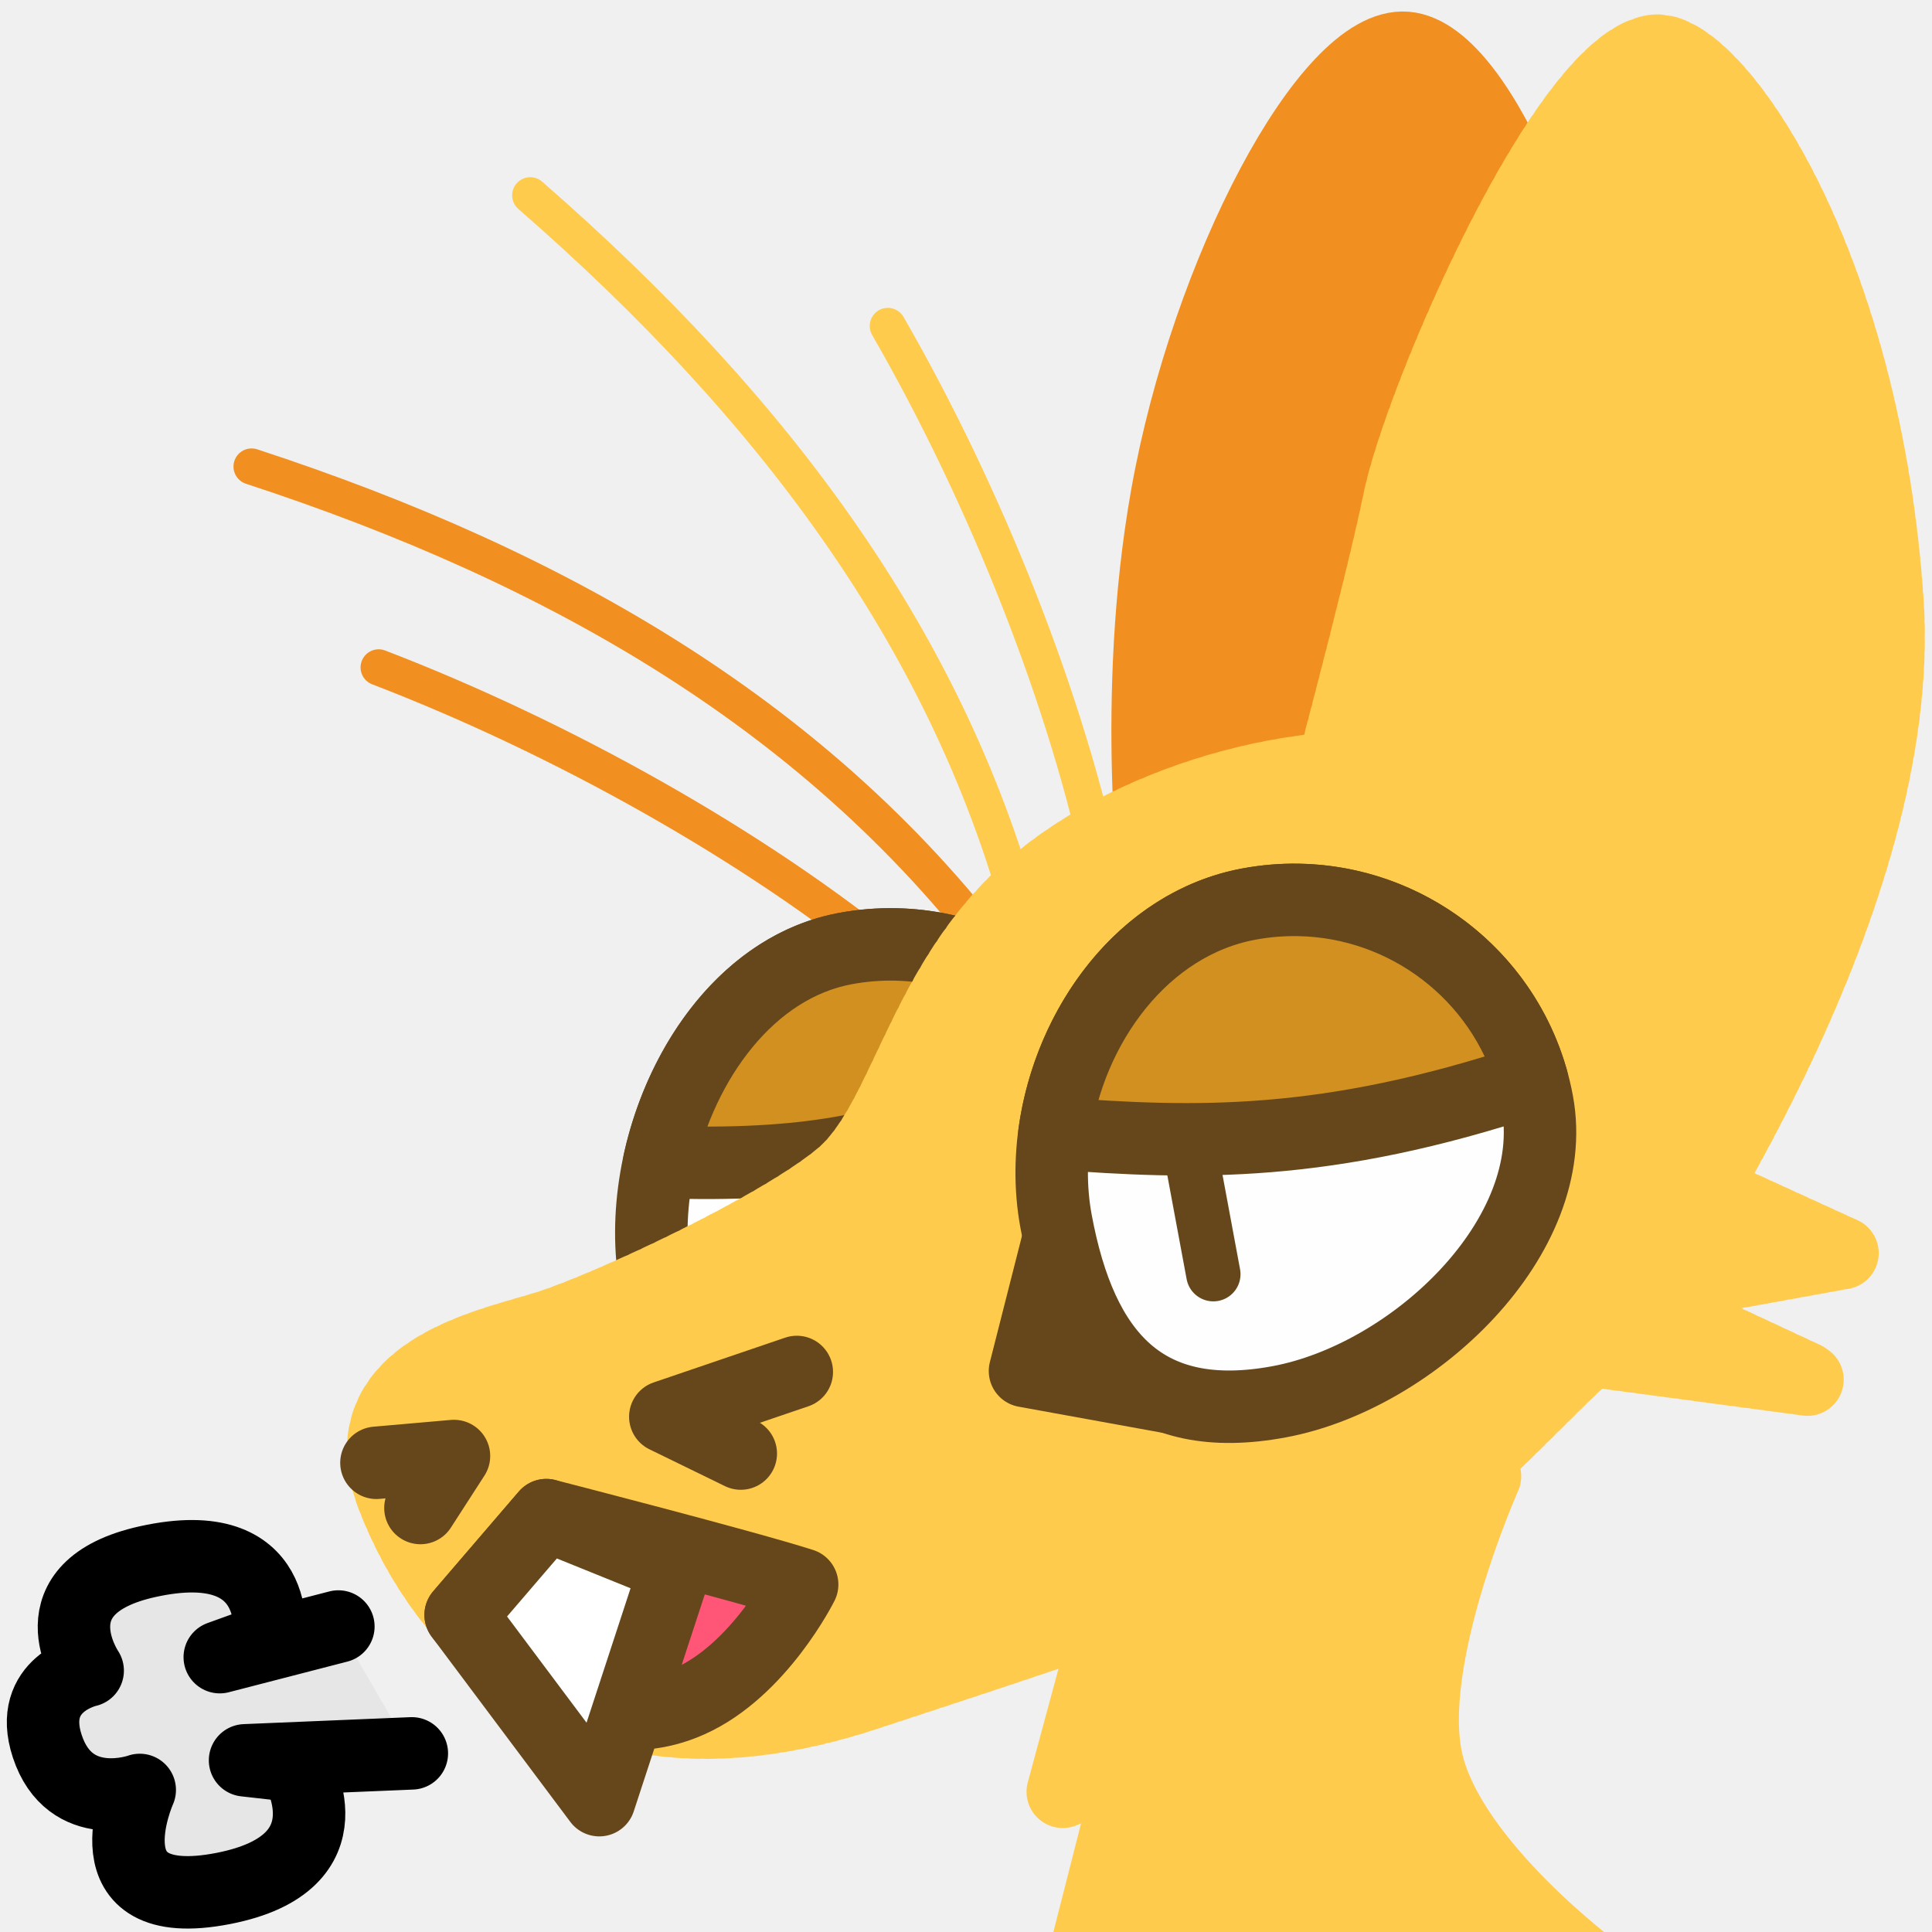
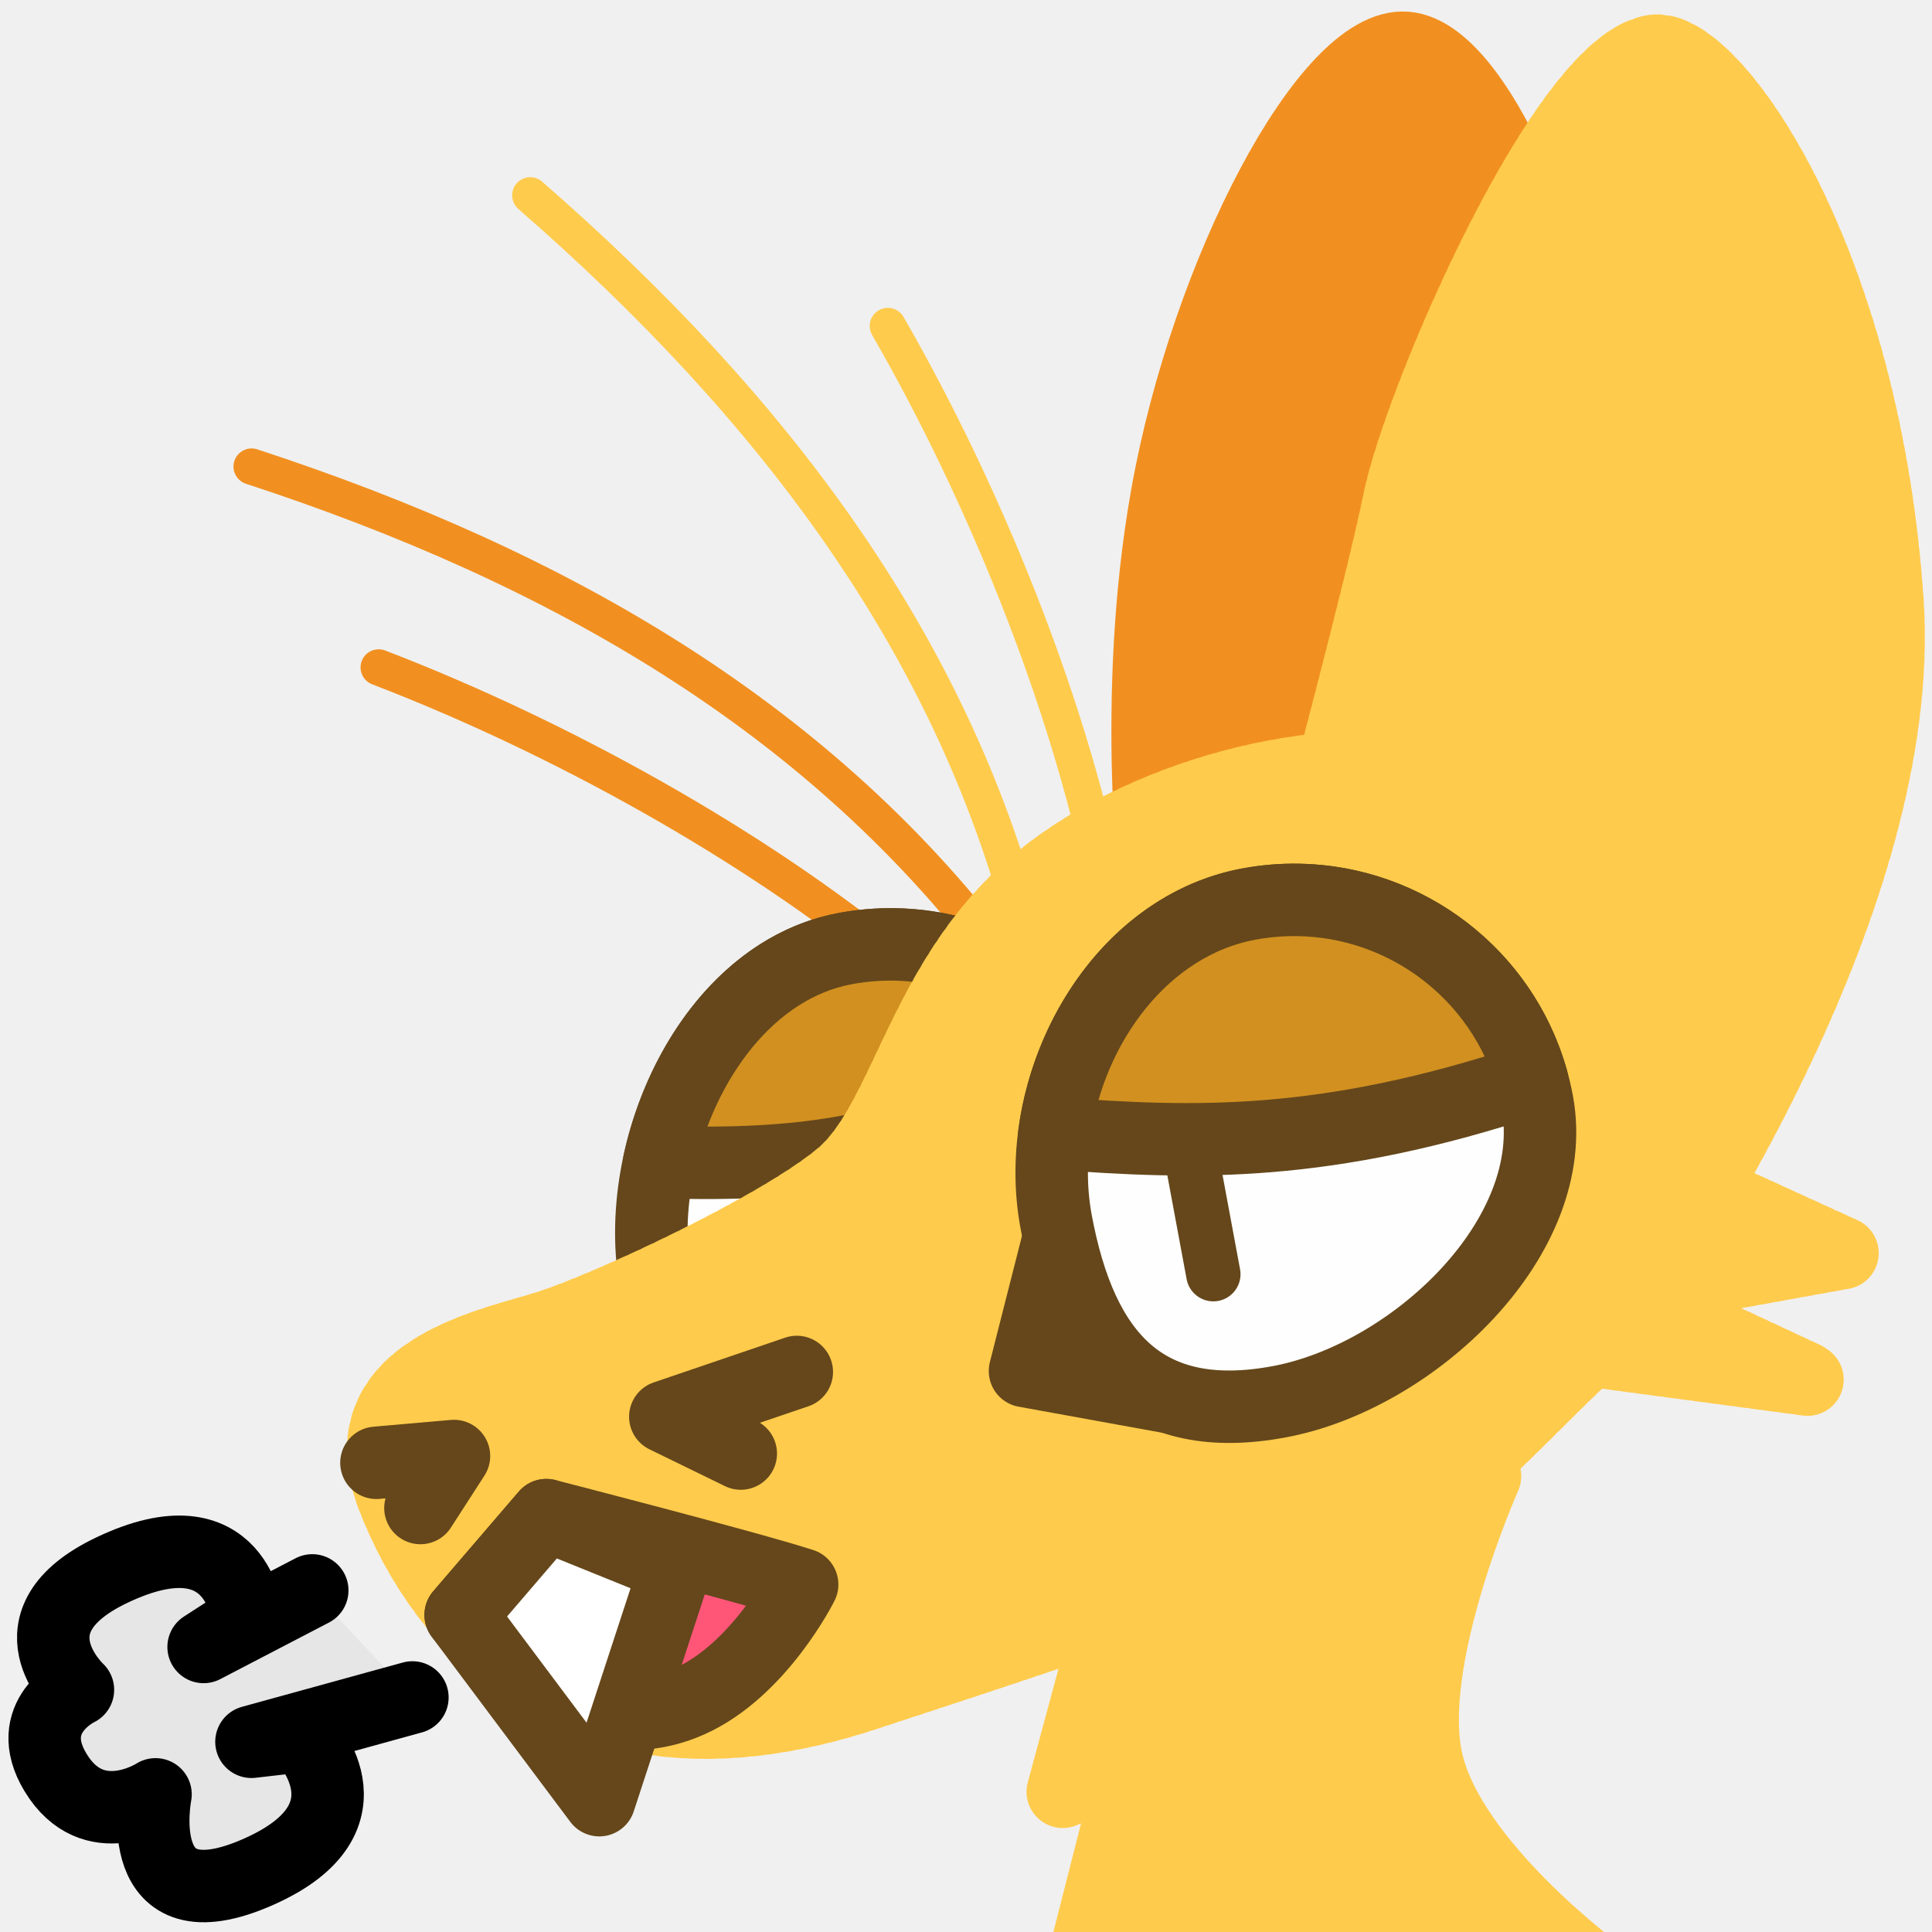
<svg xmlns="http://www.w3.org/2000/svg" version="1.1" id="svg824" width="1706.667" height="1706.667" viewBox="0 0 1706.667 1706.667">
  <defs id="defs828" />
  <g id="layer1" style="display:inline" transform="translate(78.05923)">
    <path style="display:none;fill:#123456;stroke:#123456;stroke-width:64;stroke-linecap:round;stroke-linejoin:round;-inkscape-stroke:none;paint-order:fill markers stroke;stop-color:#000000" d="m 1298.031,865.098 c 70.798,131.454 185.382,239.025 198.706,401.828 -29.438,-19.135 -55.932,-14.719 -79.483,13.247 91.022,54.7 58.514,175.917 81.69,267.15 l -99.353,6.624 c 66.759,58.919 81.773,128.186 90.522,198.706 l -494.507,2.208 c -24.38,-41.481 23.115,-208.563 66.236,-227.044 0,0 3.379,-20.015 -75.353,-9.455 C 1015.23,1271.09 1172.184,1096.186 1298.031,865.098 Z" id="path3091" />
    <path style="opacity:1;fill:#ffcb4c;fill-opacity:1;stroke:#ffcb4c;stroke-width:64;stroke-linecap:round;stroke-linejoin:round;stroke-miterlimit:4;stroke-dasharray:none;stroke-dashoffset:0;stroke-opacity:1;paint-order:fill markers stroke;stop-color:#000000" d="m 925.525,1343.304 -64.785,239.508 62.822,-25.521 -51.043,200.244 459.384,-15.705 c 0,0 -127.607,-94.233 -149.202,-184.539 -21.595,-90.306 51.043,-253.25 51.043,-253.25 z" id="path3340" />
    <g id="g12988" transform="rotate(-10.52984,655.8234,405.8105)">
      <path style="display:inline;fill:none;fill-opacity:1;stroke:#f19020;stroke-width:32;stroke-linecap:round;stroke-linejoin:round;stroke-miterlimit:4;stroke-dasharray:none;stroke-dashoffset:0;stroke-opacity:1;paint-order:fill markers stroke;stop-color:#000000" d="M 229.596,513.487 C 376.553,603.655 527.769,729.23 631.253,852.253" id="path6280-0-6" />
      <path style="display:inline;fill:none;fill-opacity:1;stroke:#f19020;stroke-width:32;stroke-linecap:round;stroke-linejoin:round;stroke-miterlimit:4;stroke-dasharray:none;stroke-dashoffset:0;stroke-opacity:1;paint-order:fill markers stroke;stop-color:#000000" d="M 151.656,318.523 C 401.713,455.142 607.352,628.983 726.855,875.005" id="path6280-3" />
      <g id="g12997" transform="translate(15.34894,2.853026)">
        <path id="path1915-9" style="display:inline;fill:#fefefe;stroke:#65471b;stroke-width:64;stroke-linecap:round;stroke-linejoin:round;paint-order:fill markers stroke;stop-color:#000000" d="m 792.618,1048.728 c 10e-6,120.717 -155.86,218.577 -276.577,218.577 -120.717,0 -160.577,-55.86 -160.577,-176.577 0,-120.717 97.86,-260.577 218.577,-260.577 120.717,0 218.577,97.86 218.577,218.577 z" />
        <path style="opacity:1;fill:#ffffff;fill-opacity:1;stroke:#65471b;stroke-width:48;stroke-linecap:round;stroke-linejoin:round;stroke-miterlimit:4;stroke-dasharray:none;stroke-dashoffset:0;stroke-opacity:1;paint-order:fill markers stroke;stop-color:#000000" d="M 498.974,962.622 V 1132.626" id="path2372" />
        <path id="path11566" style="display:inline;fill:#d19020;fill-opacity:1;stroke:#65471b;stroke-width:64;stroke-linecap:round;stroke-linejoin:round;paint-order:fill markers stroke;stop-color:#000000" d="m 707.08,873.564 c -14.521,-0.262 -29.286,0.926 -44.121,3.684 -84.476,15.702 -144.579,98.959 -164.275,188.441 266.685,9.95 275.823,-75.374 392.4,-84.85 C 852.942,916.366 783.358,874.942 707.08,873.564 Z" transform="rotate(10.52984,874.0471,371.2283)" />
      </g>
      <path style="display:inline;opacity:1;fill:#f19020;fill-opacity:1;stroke:#f19020;stroke-width:64;stroke-linecap:round;stroke-miterlimit:4;stroke-dasharray:none;stroke-dashoffset:0;stroke-opacity:1;paint-order:fill markers stroke;stop-color:#000000" d="m 868.048,839.538 c 0,0 9.434,-176.987 73.854,-347.987 70.868,-188.117 213.605,-368.153 279.834,-350.329 66.229,17.824 107.583,239.382 90.041,380.319 -17.543,140.937 -147.571,420.886 -147.571,420.886 z" id="path1640" />
      <path id="path1148" style="display:inline;opacity:1;fill:#ffcb4c;stroke:#ffcb4c;stroke-width:64;stroke-linecap:round;stroke-linejoin:round;stroke-miterlimit:4;stroke-dasharray:6.4, 6.4;stroke-dashoffset:0;stroke-opacity:1;paint-order:fill markers stroke;stop-color:#000000" d="m 1314.404,1156.412 c 0,0 -0.108,-10.821 -0.951,-28.418 -0.422,-8.799 -1.026,-19.291 -1.895,-30.973 -0.869,-11.681 -2,-24.552 -3.473,-38.105 -1.473,-13.553 -3.289,-27.788 -5.523,-42.201 -2.235,-14.413 -4.889,-29.005 -8.043,-43.268 -1.577,-7.131 -3.279,-14.182 -5.115,-21.086 -1.836,-6.904 -3.807,-13.662 -5.922,-20.213 -2.115,-6.551 -4.373,-12.892 -6.787,-18.963 -2.414,-6.071 -4.983,-11.87 -7.715,-17.334 -2.732,-5.464 -5.935,-10.786 -9.539,-15.961 -3.604,-5.175 -7.611,-10.205 -11.949,-15.084 -4.338,-4.879 -9.007,-9.609 -13.94,-14.186 -4.932,-4.576 -10.126,-8.999 -15.514,-13.266 -5.387,-4.266 -10.967,-8.375 -16.67,-12.324 -5.703,-3.949 -11.53,-7.738 -17.41,-11.363 -11.761,-7.251 -23.737,-13.847 -35.371,-19.76 -11.634,-5.913 -22.926,-11.142 -33.32,-15.66 -10.395,-4.519 -19.891,-8.326 -27.934,-11.395 -16.085,-6.137 -26.354,-9.318 -26.354,-9.318 -106.831,-15.988 -232.175,6.969 -312.625,60.014 -101.267,66.77 -136.887,176.629 -198.707,211.955 -61.82,35.325 -225.2,77.273 -280.396,83.897 -55.196,6.623 -183.25,6.625 -161.172,123.641 22.078,117.016 112.599,282.605 377.541,247.279 264.942,-35.326 313.515,-44.157 536.508,-88.314 22.897,-4.534 116.553,-74.9 149.533,-93.528 l 185.512,60.765 -127.272,-90.868 c 5.358,-4.84 10.6,-9.718 15.633,-14.637 l 160.81,0.747 -103.615,-72.79 c 3.481,-6.554 6.481,-13.021 8.627,-19.307 1.052,-3.082 2.033,-6.627 3.047,-9.977 z" />
      <path style="display:none;fill:#123456;stroke:#123456;stroke-width:64;stroke-linecap:round;stroke-linejoin:round;-inkscape-stroke:none;paint-order:fill markers stroke;stop-color:#000000" d="M 880.931,744.045 C 763.916,771.643 622.613,916.257 622.613,916.257 620.953,833.211 611.28,749.437 735.213,677.809 c -124.695,-7.457 -249.288,-15.117 -408.452,46.365 0,0 303.226,-263.622 490.142,-280.397 172.212,-15.455 264.942,37.533 264.942,37.533 -0.192,-45.683 -31.458,-88.259 -90.522,-128.055 0,0 295.852,97.145 333.385,194.291 37.533,97.145 28.702,167.796 28.702,167.796 l -243.752,34.923 c 0,0 -111.711,-33.819 -228.727,-6.221 z" id="path1637" />
      <path id="path13483" style="display:inline;opacity:1;fill:#ffcb4c;stroke:#ffcb4c;stroke-width:64;stroke-linecap:round;stroke-linejoin:round;stroke-miterlimit:4;stroke-dasharray:6.4, 6.4;stroke-dashoffset:0;stroke-opacity:1;paint-order:fill markers stroke;stop-color:#000000" d="m 1437.541,183.953 c -79.248,-6.1 -260.945,265.628 -294.829,349.324 -30.168,74.518 -119.317,261.104 -144.636,313.976 0,0 9.994,3.96 25.561,11.313 7.783,3.677 16.96,8.202 26.977,13.505 10.017,5.303 20.874,11.383 32.02,18.171 11.146,6.788 22.581,14.284 33.75,22.416 5.585,4.066 11.103,8.291 16.487,12.666 5.383,4.375 10.631,8.9 15.675,13.567 5.044,4.667 9.883,9.476 14.45,14.417 4.566,4.941 8.859,10.016 12.81,15.213 3.95,5.198 7.56,10.52 10.756,15.957 3.197,5.437 5.981,10.988 8.286,16.646 2.305,5.658 4.421,11.637 6.362,17.875 1.941,6.238 3.706,12.734 5.311,19.428 1.606,6.694 3.052,13.583 4.353,20.608 1.301,7.025 2.457,14.185 3.482,21.416 2.05,14.463 3.577,29.215 4.699,43.757 1.122,14.543 1.84,28.875 2.268,42.501 0.428,13.626 0.569,26.546 0.538,38.26 -0.031,11.714 -0.233,22.221 -0.488,31.027 -0.51,17.61 -1.233,28.407 -1.233,28.407 105.597,-109.752 304.505,-342.646 330.488,-564.652 35.575,-303.953 -61.698,-511.842 -113.089,-515.798 z" />
      <g id="g13003">
        <path style="opacity:1;fill:none;fill-opacity:1;stroke:#65471b;stroke-width:64;stroke-linecap:round;stroke-linejoin:round;stroke-miterlimit:4;stroke-dasharray:none;stroke-dashoffset:0;stroke-opacity:1;paint-order:fill markers stroke;stop-color:#000000" d="m 99.247,1203.922 68.443,6.623 -37.533,39.741" id="path2163" />
        <path style="opacity:1;fill:none;fill-opacity:1;stroke:#65471b;stroke-width:64;stroke-linecap:round;stroke-linejoin:round;stroke-miterlimit:4;stroke-dasharray:none;stroke-dashoffset:0;stroke-opacity:1;paint-order:fill markers stroke;stop-color:#000000" d="m 417.177,1254.703 -59.612,-44.157 121.432,-17.663" id="path2198" />
        <path style="opacity:1;fill:#ff5678;fill-opacity:1;stroke:#65471b;stroke-width:64;stroke-linecap:round;stroke-linejoin:round;stroke-miterlimit:4;stroke-dasharray:none;stroke-dashoffset:0;stroke-opacity:1;paint-order:fill markers stroke;stop-color:#000000" d="m 449.334,1378.342 c -46.8,-25.229 -210.993,-101.561 -210.993,-101.561 l -90.522,72.859 c 0,0 70.03,139.605 184.878,111.974 65.822,-15.836 116.636,-83.272 116.636,-83.272 z" id="path2200" />
        <path style="opacity:1;fill:#ffffff;fill-opacity:1;stroke:#65471b;stroke-width:64;stroke-linecap:round;stroke-linejoin:round;stroke-miterlimit:4;stroke-dasharray:none;stroke-dashoffset:0;stroke-opacity:1;paint-order:fill markers stroke;stop-color:#000000" d="m 238.342,1532.892 -90.522,-183.251 90.522,-72.859 103.769,66.235 z" id="path2202" />
-         <path style="fill:#e6e6e6;fill-opacity:1;stroke:#000000;stroke-width:64;stroke-linecap:round;stroke-linejoin:round;stroke-miterlimit:4;stroke-dasharray:none;paint-order:fill markers stroke;stop-color:#000000" d="m 83.091,1461.986 -145.986,-20.882 42.854,13.071 c 0,0 36.691,93.787 -82.648,94.71 -125.802,0.973 -56.441,-99.056 -56.441,-99.056 0,0 -64.74,10.797 -73.272,-53.031 -7.668,-57.366 47.32,-58.999 47.32,-58.999 0,0 -35.725,-81.436 69.738,-84.975 124.307,-4.171 92.954,87.083 92.954,87.083 l -45.808,7.518 107.96,-7.47" id="path10357" />
+         <path style="fill:#e6e6e6;fill-opacity:1;stroke:#000000;stroke-width:64;stroke-linecap:round;stroke-linejoin:round;stroke-miterlimit:4;stroke-dasharray:none;paint-order:fill markers stroke;stop-color:#000000" d="m 92.604,1413.527 -146.94,12.514 44.697,3.089 c 0,0 56.86,83.121 -59.209,110.883 -122.354,29.265 -77.289,-83.81 -77.289,-83.81 0,0 -60.649,25.092 -83.328,-35.177 -20.384,-54.168 32.826,-68.136 32.826,-68.136 0,0 -53.139,-71.305 48.822,-98.492 120.178,-32.044 110.17,63.925 110.17,63.925 l -42.941,17.636 103.508,-31.579" id="path10357" />
      </g>
      <g id="g12993" transform="translate(15.34894,2.853026)">
        <path style="opacity:1;fill:#65471b;fill-opacity:1;stroke:#65471b;stroke-width:64;stroke-linecap:round;stroke-linejoin:round;stroke-miterlimit:4;stroke-dasharray:none;stroke-dashoffset:0;stroke-opacity:1;paint-order:fill markers stroke;stop-color:#000000" d="m 661.976,1226.049 53.367,-115.501 86.531,168.711 z" id="path7852" />
        <path id="path1915" style="opacity:1;fill:#fefefe;stroke:#65471b;stroke-width:64;stroke-linecap:round;stroke-linejoin:round;paint-order:fill markers stroke;stop-color:#000000" d="m 1150.289,1075.222 c 0,120.717 -151.86,218.577 -272.577,218.577 -120.717,0 -164.577,-71.86 -164.577,-192.577 -2e-5,-120.717 97.86,-244.577 218.577,-244.577 120.717,-2e-5 218.577,97.86 218.577,218.577 z" />
        <path style="opacity:1;fill:#ffffff;fill-opacity:1;stroke:#65471b;stroke-width:48;stroke-linecap:round;stroke-linejoin:round;stroke-miterlimit:4;stroke-dasharray:none;stroke-dashoffset:0;stroke-opacity:1;paint-order:fill markers stroke;stop-color:#000000" d="m 841.19,982.492 v 189.875" id="path2350" />
        <path id="path11676" style="opacity:1;fill:#d19020;fill-opacity:1;stroke:#65471b;stroke-width:64;stroke-linecap:round;stroke-linejoin:round;paint-order:fill markers stroke;stop-color:#000000" d="m 1063.57,834.248 c -14.521,-0.262 -29.286,0.926 -44.121,3.684 -93.221,17.328 -158.584,107.21 -171.662,202.49 124.344,9.392 240.017,12.909 421.771,-47.563 C 1243.114,899.781 1158.546,835.964 1063.57,834.248 Z" transform="rotate(10.52984,874.0471,371.2283)" />
      </g>
      <g id="g10350" transform="rotate(16.52311,-1682.555,4529.974)" style="display:none">
        <ellipse style="fill:#5a2ca0;stroke:#442178;stroke-width:128;stroke-linecap:round;stroke-linejoin:round;stroke-opacity:1;paint-order:stroke fill markers;stop-color:#000000" id="path10133" cx="-156.118" cy="137.384" rx="1183.378" ry="243.545" />
        <path style="fill:#5a2ca0;stroke:#442178;stroke-width:128;stroke-linecap:round;stroke-linejoin:round;stroke-opacity:1;paint-order:fill markers stroke;stop-color:#000000" d="m -574.041,136.887 194.291,-688.849 604.95,-547.546 22.078,1223.148" id="path10248" />
      </g>
      <path style="display:inline;opacity:1;fill:none;fill-opacity:1;stroke:#ffcb4c;stroke-width:32;stroke-linecap:round;stroke-linejoin:round;stroke-miterlimit:4;stroke-dasharray:none;stroke-dashoffset:0;stroke-opacity:1;paint-order:fill markers stroke;stop-color:#000000" d="M 437.447,127.954 C 614.449,351.255 736.038,591.514 750.163,864.66" id="path6280" />
      <path style="display:inline;fill:none;fill-opacity:1;stroke:#ffcb4c;stroke-width:32;stroke-linecap:round;stroke-linejoin:round;stroke-miterlimit:4;stroke-dasharray:none;stroke-dashoffset:0;stroke-opacity:1;paint-order:fill markers stroke;stop-color:#000000" d="m 726.917,299.146 c 57.336,162.601 95.675,355.385 98.55,516.119" id="path6280-0" />
    </g>
    <g id="g1021" transform="translate(75.06684,-4.415697)" />
  </g>
</svg>
